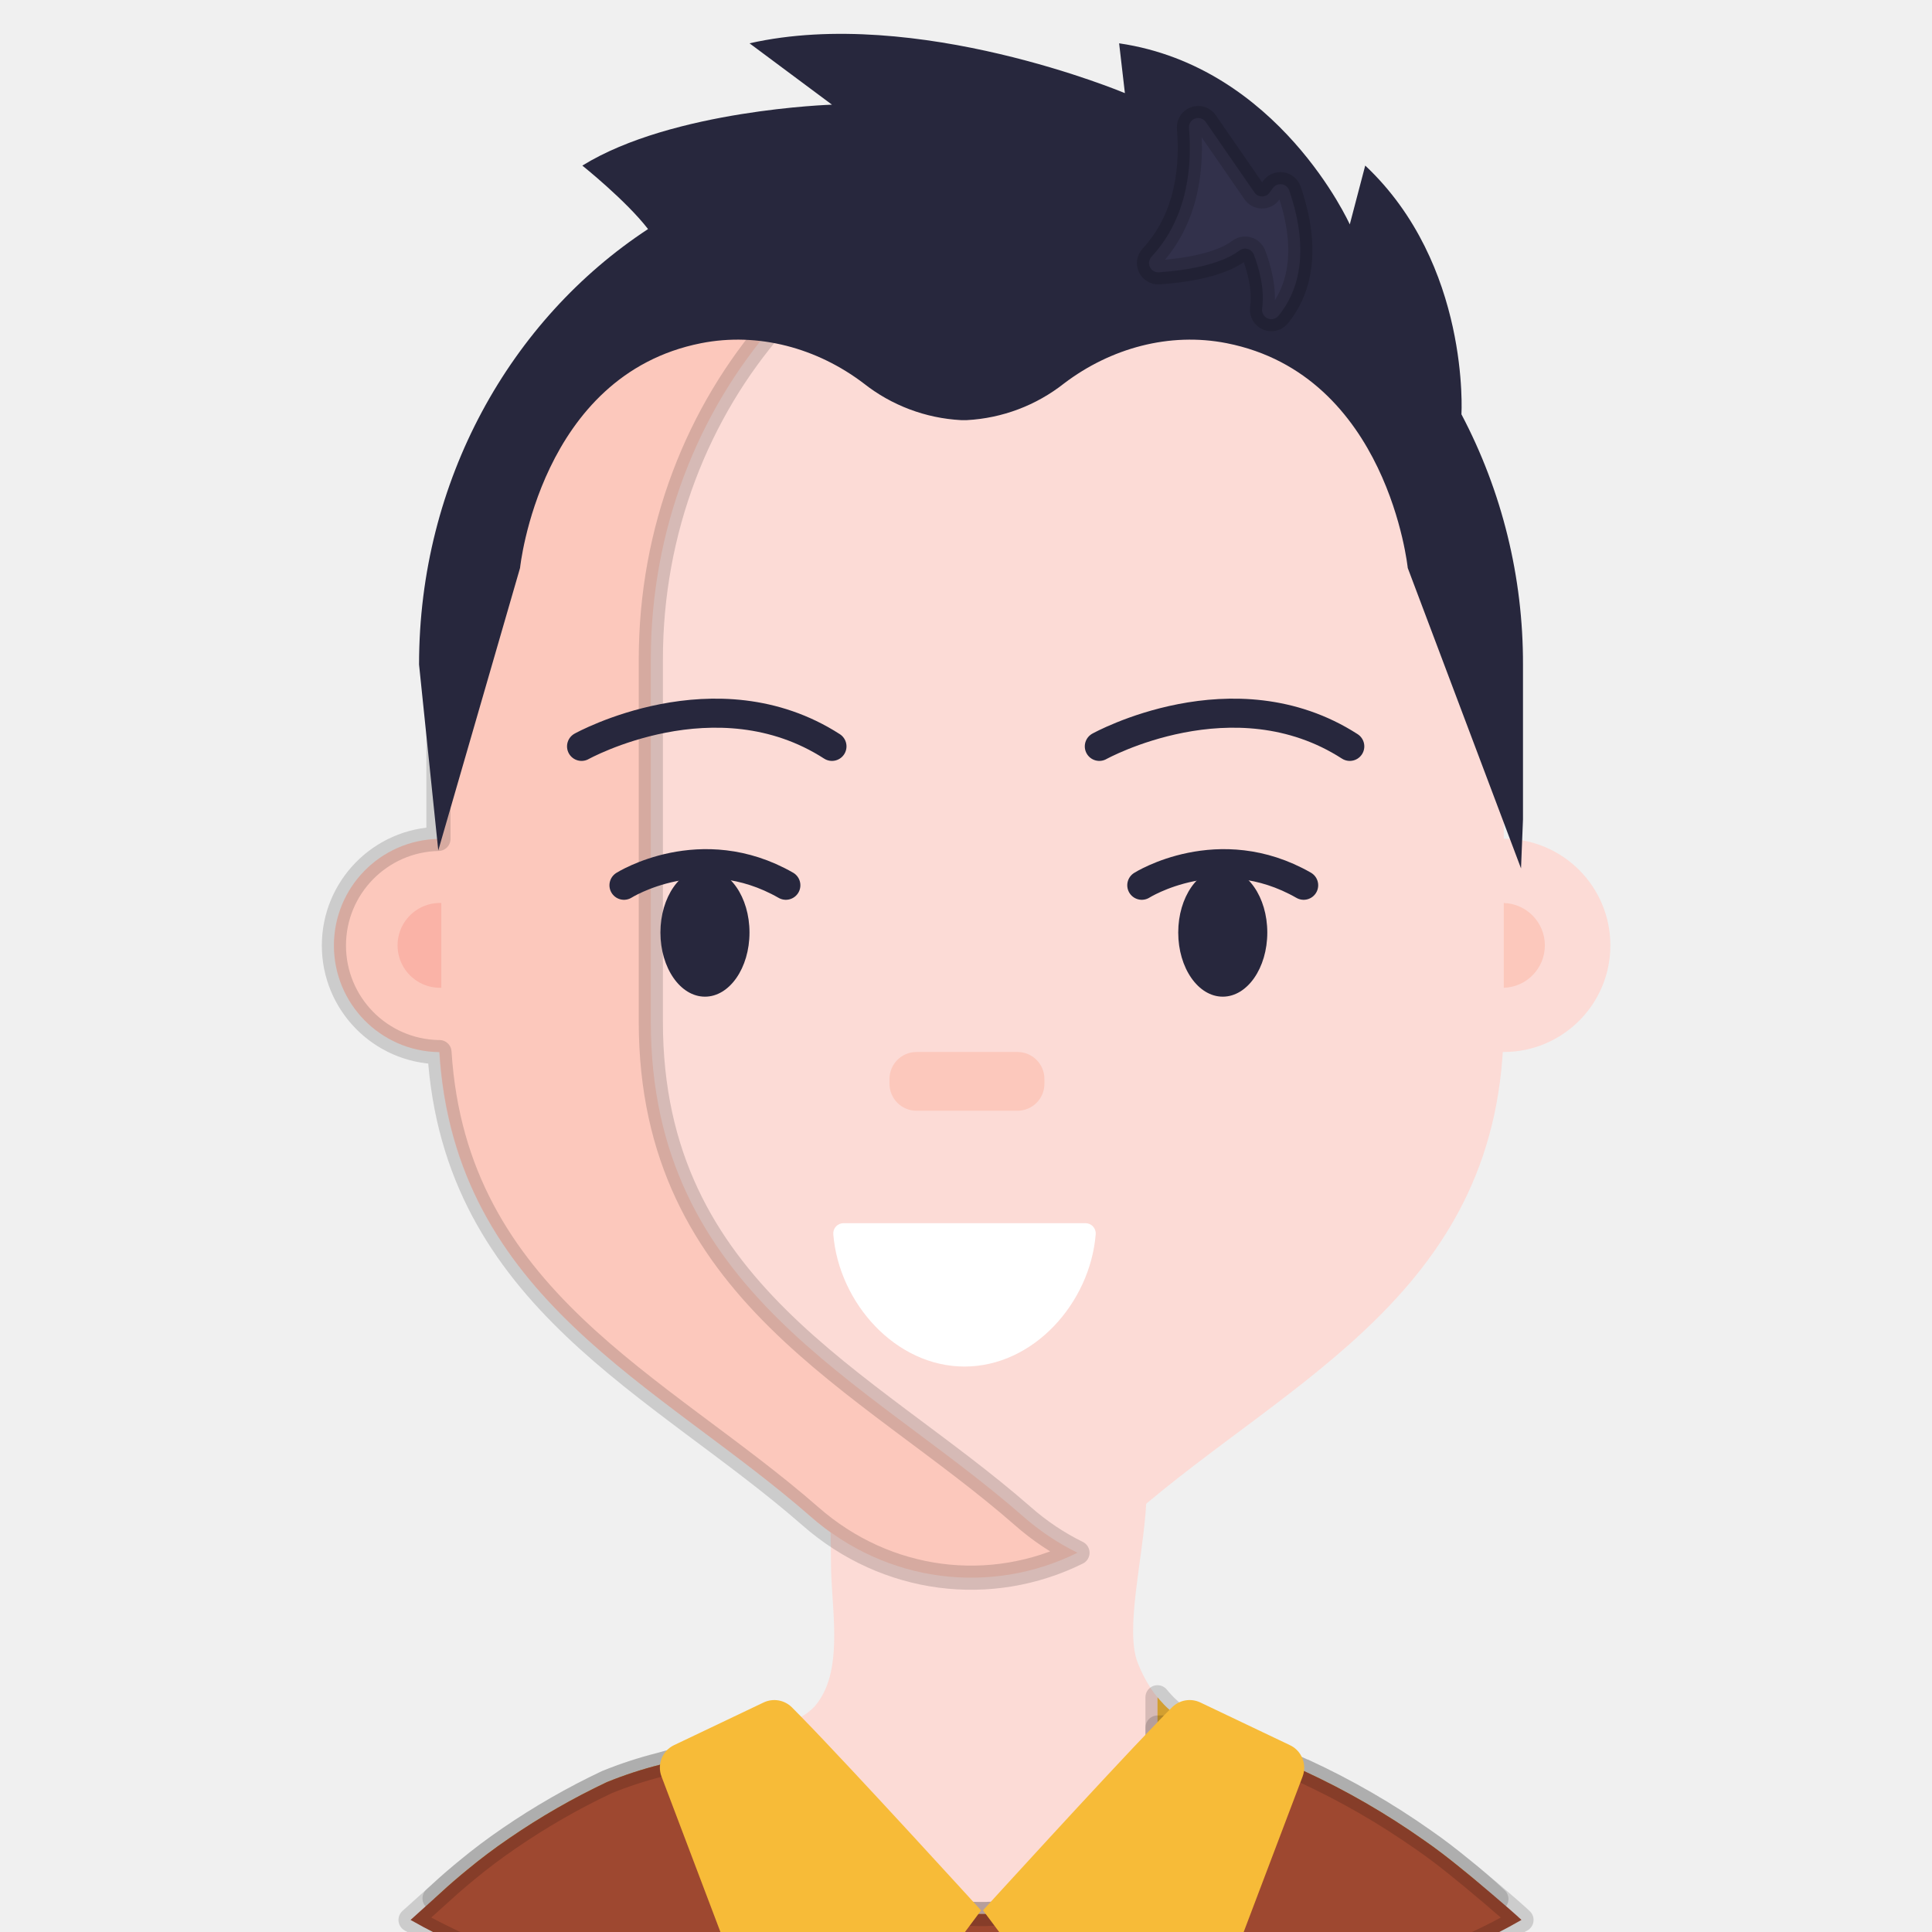
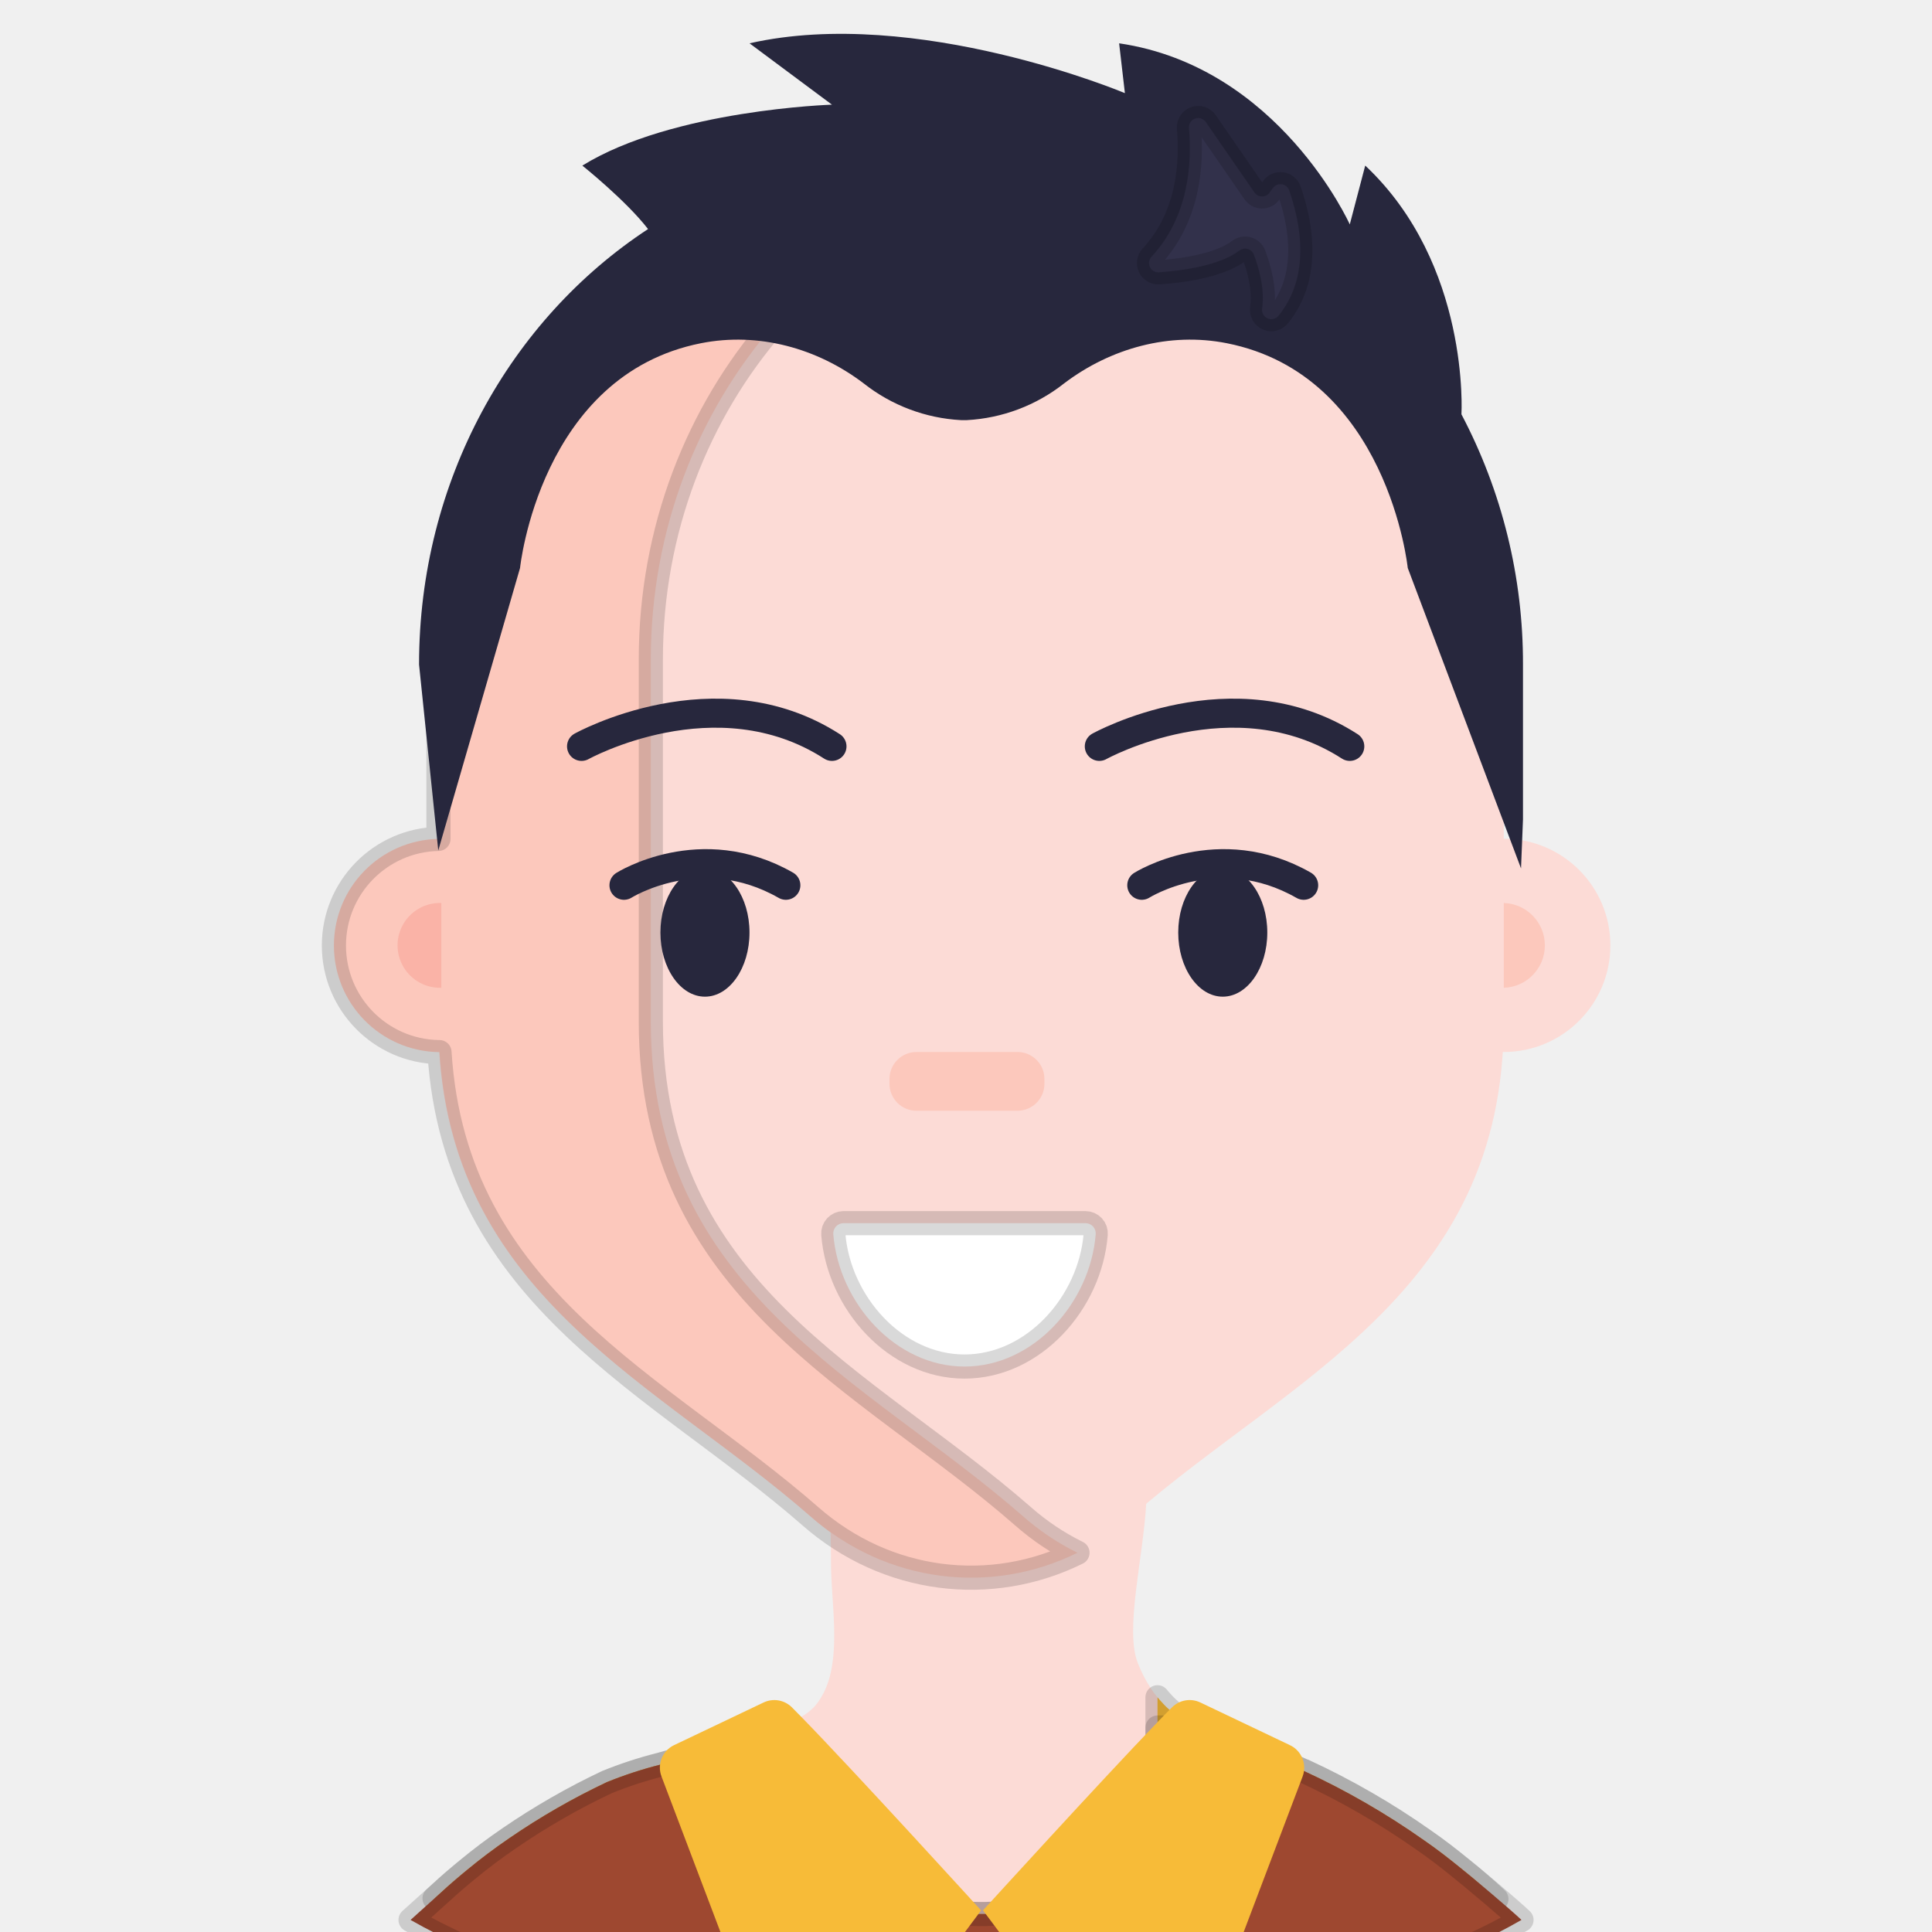
<svg xmlns="http://www.w3.org/2000/svg" id="Layer_1" viewBox="0 0 160 160">
  <defs>
    <style>.cls-1{fill:#f7bb38;}.cls-2{fill:#fab3a7;}.cls-3{fill:#fcc8bc;}.cls-4{fill:none;stroke:#27273d;stroke-linecap:round;stroke-width:2.406px;}.cls-5{fill:#fcdbd6;}.cls-6{fill:#32314b;}.cls-7{fill:#9e4830;}.cls-8{fill:#fff;}.cls-9{fill:#27273d;}</style>
  </defs>
  <g id="Avatars">
    <g id="Artboard">
      <g id="Men">
        <g id="Avatar-Users2_49">
          <g id="Icons">
            <path id="Path" class="cls-5" d="M123.921,157.271c-10.68,6.161-22.54,9.999-34.805,11.265-3.029.309-6.072.464-9.116.464-2.228,0-4.434-.082-6.621-.247-12.959-.955-25.542-4.786-36.833-11.217l-.557-.316c.186-.175.368-.344.557-.512.32-.296.646-.588.976-.873.069-.055.141-.12.21-.179.313-.268.629-.536.952-.798,1.107-.917,2.27-1.791,3.489-2.623,2.568-1.763,5.272-3.317,8.088-4.648,1.431-.581,2.9-1.062,4.397-1.44,2.918-.825,6.531-1.774,9.219-2.812.858-.317,1.69-.703,2.485-1.155h0c.414-.235.791-.53,1.117-.877.389-.459.702-.976.928-1.533,1.234-2.97.412-7.167.412-10.333,0-.956-.017-1.794-.034-2.54h0c-.199-7.562-1.031-5.228,5.517-7.425.749-.171,1.51-.286,2.276-.344h0c4.953-.488,15.96-.904,17.287.344.997.935,1.189,2.815,1.059,5.06-.251,4.469-1.777,10.412-.708,13.159.28.731.636,1.43,1.062,2.087.177.276.373.54.584.791.131.162.261.313.402.457.076.093.165.179.244.261s.196.189.296.275l.048.038h0l.055.055.065.055c.096.086.196.168.299.244.06.053.123.103.189.148.483.366.996.69,1.533.969.199.107.402.21.605.303s.454.217.688.313c.234.096.526.223.798.344.141.052.275.107.423.158.636.244,1.31.481,2.001.722.141.048.282.096.423.151l.368.131c.131.041.261.089.392.141l.54.196c.282.107.567.213.856.344.227.086.457.179.688.275.23.096.368.155.55.237.182.083.416.186.626.282h.027c3.485,1.607,6.816,3.529,9.952,5.741,1.031.712,1.99,1.454,2.929,2.217,1.072.846,2.093,1.728,3.063,2.647Z" />
            <path id="Path-2" class="cls-5" d="M124.533,54.607v30.013c0,22.382-17.817,29.562-30.807,40.941-7.583,6.775-19.044,6.775-26.627,0-12.987-11.385-30.803-18.562-30.803-40.941v-30.013c0-22.584,17.249-40.906,38.531-40.906h11.175c21.282.014,38.531,18.322,38.531,40.906Z" />
            <path id="Path-3" class="cls-3" d="M53.899,84.62v-30.013c0-21.433,15.537-39.019,35.317-40.748-1.062-.103-2.135-.148-3.221-.148h-11.151c-21.282,0-38.534,18.312-38.534,40.906v14.857c-4.808.095-8.657,4.02-8.657,8.829s3.848,8.734,8.657,8.829h.086c1.282,20.436,18.219,27.5,30.717,38.438,6.328,5.552,14.957,6.562,22.12,3.022-1.631-.804-3.149-1.82-4.513-3.022-13.004-11.392-30.821-18.566-30.821-40.951Z" stroke="#000" stroke-opacity="0.15" stroke-width="2" stroke-linejoin="round" />
            <circle id="Oval" class="cls-5" cx="124.533" cy="78.291" r="8.831" />
            <path id="Path-4" class="cls-4" d="M48.162,61.812s11.127-6.188,20.738,0" />
            <path id="Path-5" class="cls-4" d="M91.041,61.812s11.131-6.188,20.742,0" />
            <rect id="Rectangle" class="cls-3" x="73.665" y="87.122" width="12.829" height="4.864" rx="2.23" ry="2.23" />
            <path id="Path-6" class="cls-2" d="M36.547,74.781c-1.281-.04-2.482.62-3.134,1.723-.652,1.103-.652,2.473,0,3.576.652,1.103,1.853,1.763,3.134,1.723v-7.023Z" />
            <path id="Path-7" class="cls-3" d="M124.536,81.804c1.897-.059,3.403-1.614,3.403-3.511s-1.507-3.452-3.403-3.511v7.023Z" />
            <ellipse id="Oval-2" class="cls-9" cx="58.382" cy="77.229" rx="3.688" ry="5.311" />
            <ellipse id="Oval-3" class="cls-9" cx="101.264" cy="77.229" rx="3.688" ry="5.311" />
            <path id="Path-8" class="cls-4" d="M51.675,73.314s6.373-4.025,13.406,0" />
            <path id="Path-9" class="cls-4" d="M94.558,73.314s6.37-4.025,13.406,0" />
-             <path id="Path-10" class="cls-8" d="M69.856,101.298c-.237 0-.463.099-.624.274-.161.174-.241.408-.222.644.461,5.686,5.156,10.955,10.866,10.955h0c5.717,0,10.405-5.27,10.866-10.955.019-.236-.061-.47-.222-.644-.161-.174-.387-.274-.624-.274h-20.041Z" />
+             <path id="Path-10" class="cls-8" d="M69.856,101.298c-.237 0-.463.099-.624.274-.161.174-.241.408-.222.644.461,5.686,5.156,10.955,10.866,10.955h0c5.717,0,10.405-5.27,10.866-10.955.019-.236-.061-.47-.222-.644-.161-.174-.387-.274-.624-.274h-20.041Z" stroke="#000" stroke-opacity="0.15" stroke-width="2" stroke-linejoin="round" />
            <path id="Path-11" class="cls-1" d="M123.921,157.271c-10.68,6.161-22.54,9.999-34.805,11.265-3.029.309-6.072.464-9.116.464-2.228,0-4.434-.082-6.621-.247-12.959-.955-25.542-4.786-36.833-11.217l-.557-.316c.186-.175.368-.344.557-.512.32-.296.646-.588.976-.873.069-.055.141-.12.21-.179.313-.268.629-.536.952-.798,1.107-.917,2.27-1.791,3.489-2.623,2.568-1.763,5.272-3.317,8.088-4.648,1.431-.581,2.9-1.062,4.397-1.44,2.918-.825,6.531-1.774,9.219-2.812v7.721l11.935,6.37c.863.712,3.022,1.069,5.208,1.086h.598c2.062-.048,4.053-.406,4.861-1.079l9.381-6.37v-10.502c.131.162.261.313.402.457.076.093.165.179.244.261.079.083.196.189.296.275l.045.045h0c.017.02.037.037.058.052l.065.055c.096.086.196.168.299.244.06.053.123.103.189.148.483.366.996.69,1.533.969.199.107.402.21.605.303.203.093.454.217.688.313s.526.223.798.344c.141.052.275.107.423.158.636.244,1.31.481,2.001.722.141.048.282.096.423.151l.368.131c.131.041.261.089.392.141l.54.196c.282.107.567.213.856.344.227.086.457.179.688.275.23.096.368.155.55.237.182.083.416.186.626.282h.028c3.485,1.607,6.816,3.529,9.952,5.741,1.031.712,1.99,1.454,2.929,2.217,1.075.848,2.097,1.731,3.066,2.65Z" stroke="#000" stroke-opacity="0.15" stroke-width="2" stroke-linejoin="round" />
            <path id="Path-12" class="cls-9" d="M121.03,34.315s.743-12.413-7.968-20.604l-1.279,4.874s-5.864-13.062-19.102-14.998l.478,4.125S75.906.456,62.073,3.587l6.827,5.081s-13.19.416-20.673,5.046c0,0,3.62,2.894,5.442,5.256-11.382,7.466-18.965,20.828-18.965,36.066l1.592,15.393,6.772-23.392s1.64-15.974,14.988-18.614c4.747-.938,9.625.402,13.475,3.331,2.308,1.821,5.122,2.882,8.058,3.039h.481c2.933-.158,5.745-1.219,8.051-3.039,3.853-2.925,8.728-4.269,13.475-3.331,13.348,2.64,14.988,18.614,14.988,18.614l9.381,24.881.162-4.06v-12.822c.019-7.219-1.73-14.334-5.095-20.721Z" />
            <path id="Path-13" class="cls-6" d="M98.463,10.6c.261,3.008-.041,7.36-3.094,10.656-.22.229-.276.57-.141.857s.433.462.75.439c2.032-.141,5.015-.564,6.662-1.798.191-.149.442-.2.676-.137s.426.232.517.457c.412,1.076.925,2.826.688,4.489-.045.346.148.678.47.811s.693.033.905-.244c1.471-1.798,2.705-5.008.873-10.361-.094-.27-.33-.466-.613-.508-.283-.043-.566.075-.735.305l-.285.388c-.147.201-.382.317-.631.313-.249-.004-.48-.129-.62-.334l-4.022-5.823c-.195-.288-.559-.408-.887-.294-.328.115-.538.435-.512.782h0Z" stroke="#000" stroke-opacity="0.15" stroke-width="2" stroke-linejoin="round" />
            <path id="Path-14" class="cls-7" d="M126,159c-10.68,6.161-24.619,8.271-36.884,9.536-3.029.309-6.072.464-9.116.464-2.228,0-4.434-.082-6.621-.247-12.959-.955-28.088-3.322-39.379-9.753l2.547-2.292c.32-.296.646-.588.976-.873.069-.055.141-.12.21-.179.313-.268.629-.536.952-.798,1.107-.917,2.27-1.791,3.489-2.623,2.568-1.763,5.272-3.317,8.088-4.648,1.431-.581,2.9-1.062,4.397-1.44,2.918-.825,6.531-1.774,9.219-2.812v7.721l11.935,6.37c.863.712,3.022,1.069,5.208,1.086h.598c2.062-.048,4.053-.406,4.861-1.079l9.381-6.37v-7.996h3.135c.199.107.402.21.605.303.203.093.454.217.688.313s.526.223.798.344c.141.052.275.107.423.158.636.244,1.31.481,2.001.722.141.048.282.096.423.151l.368.131c.131.041.261.089.392.141l.54.196c.282.107.567.213.856.344.227.086.457.179.688.275.23.096.368.155.55.237s.416.186.626.282h.027c3.485,1.607,6.816,3.529,9.952,5.741,1.031.712,1.99,1.454,2.929,2.217,1.072.848,4.173,3.46,5.142,4.379Z" stroke="#000" stroke-opacity="0.15" stroke-width="2" stroke-linejoin="round" />
            <path id="Path-15" class="cls-1" d="M81.248,158.21l-.223.303h0l-7.642,10.24c-3.688-.272-7.355-.779-10.979-1.516l-7.621-20.116c-.381-1.001.067-2.127,1.031-2.592l7.425-3.537c.787-.374,1.724-.213,2.341.402l.777.787h0c4.414,4.52,14.891,16.029,14.891,16.029Z" />
            <path id="Path-16" class="cls-1" d="M107.992,146.656c-.019.161-.058.32-.117.471l-7.377,19.467c-3.747.895-7.549,1.542-11.382,1.939l-7.487-10.031-.22-.296s9.845-10.814,14.462-15.596c.364-.378.688-.718.99-1.014h0l.203-.203c.617-.615,1.554-.776,2.341-.402l7.425,3.537c.807.383,1.276,1.242,1.162,2.128h0Z" />
          </g>
        </g>
      </g>
    </g>
  </g>
</svg>
